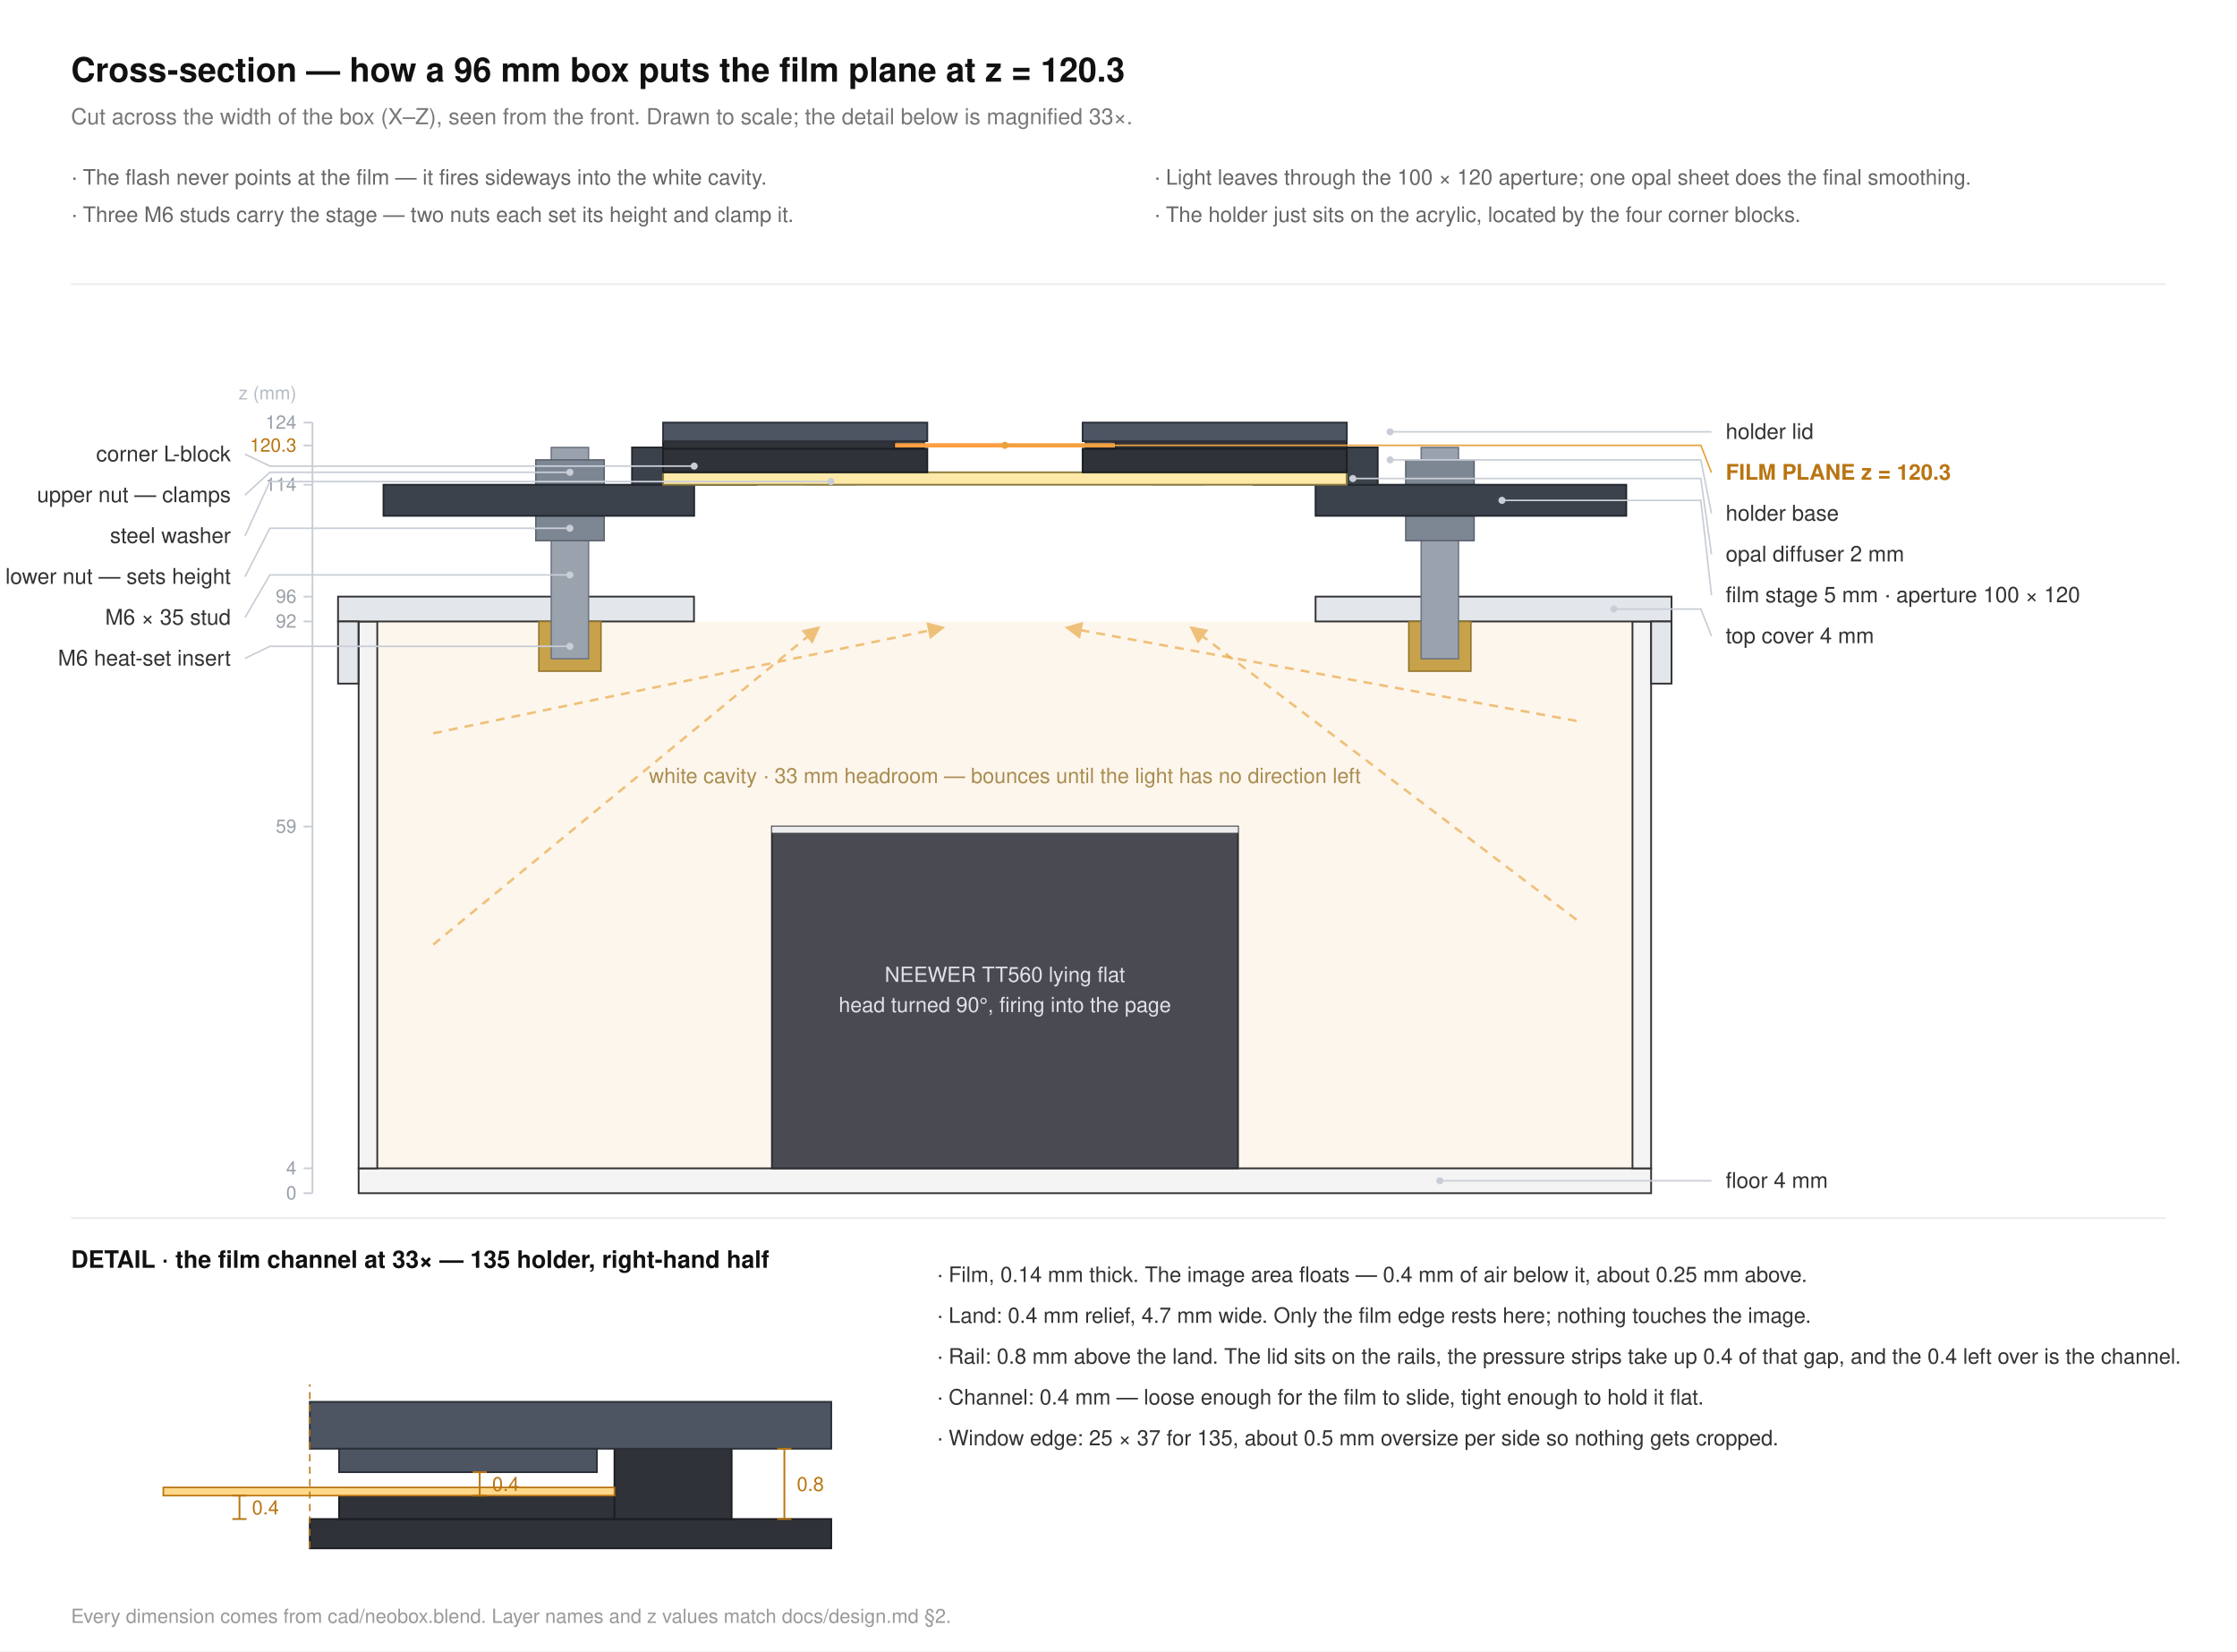
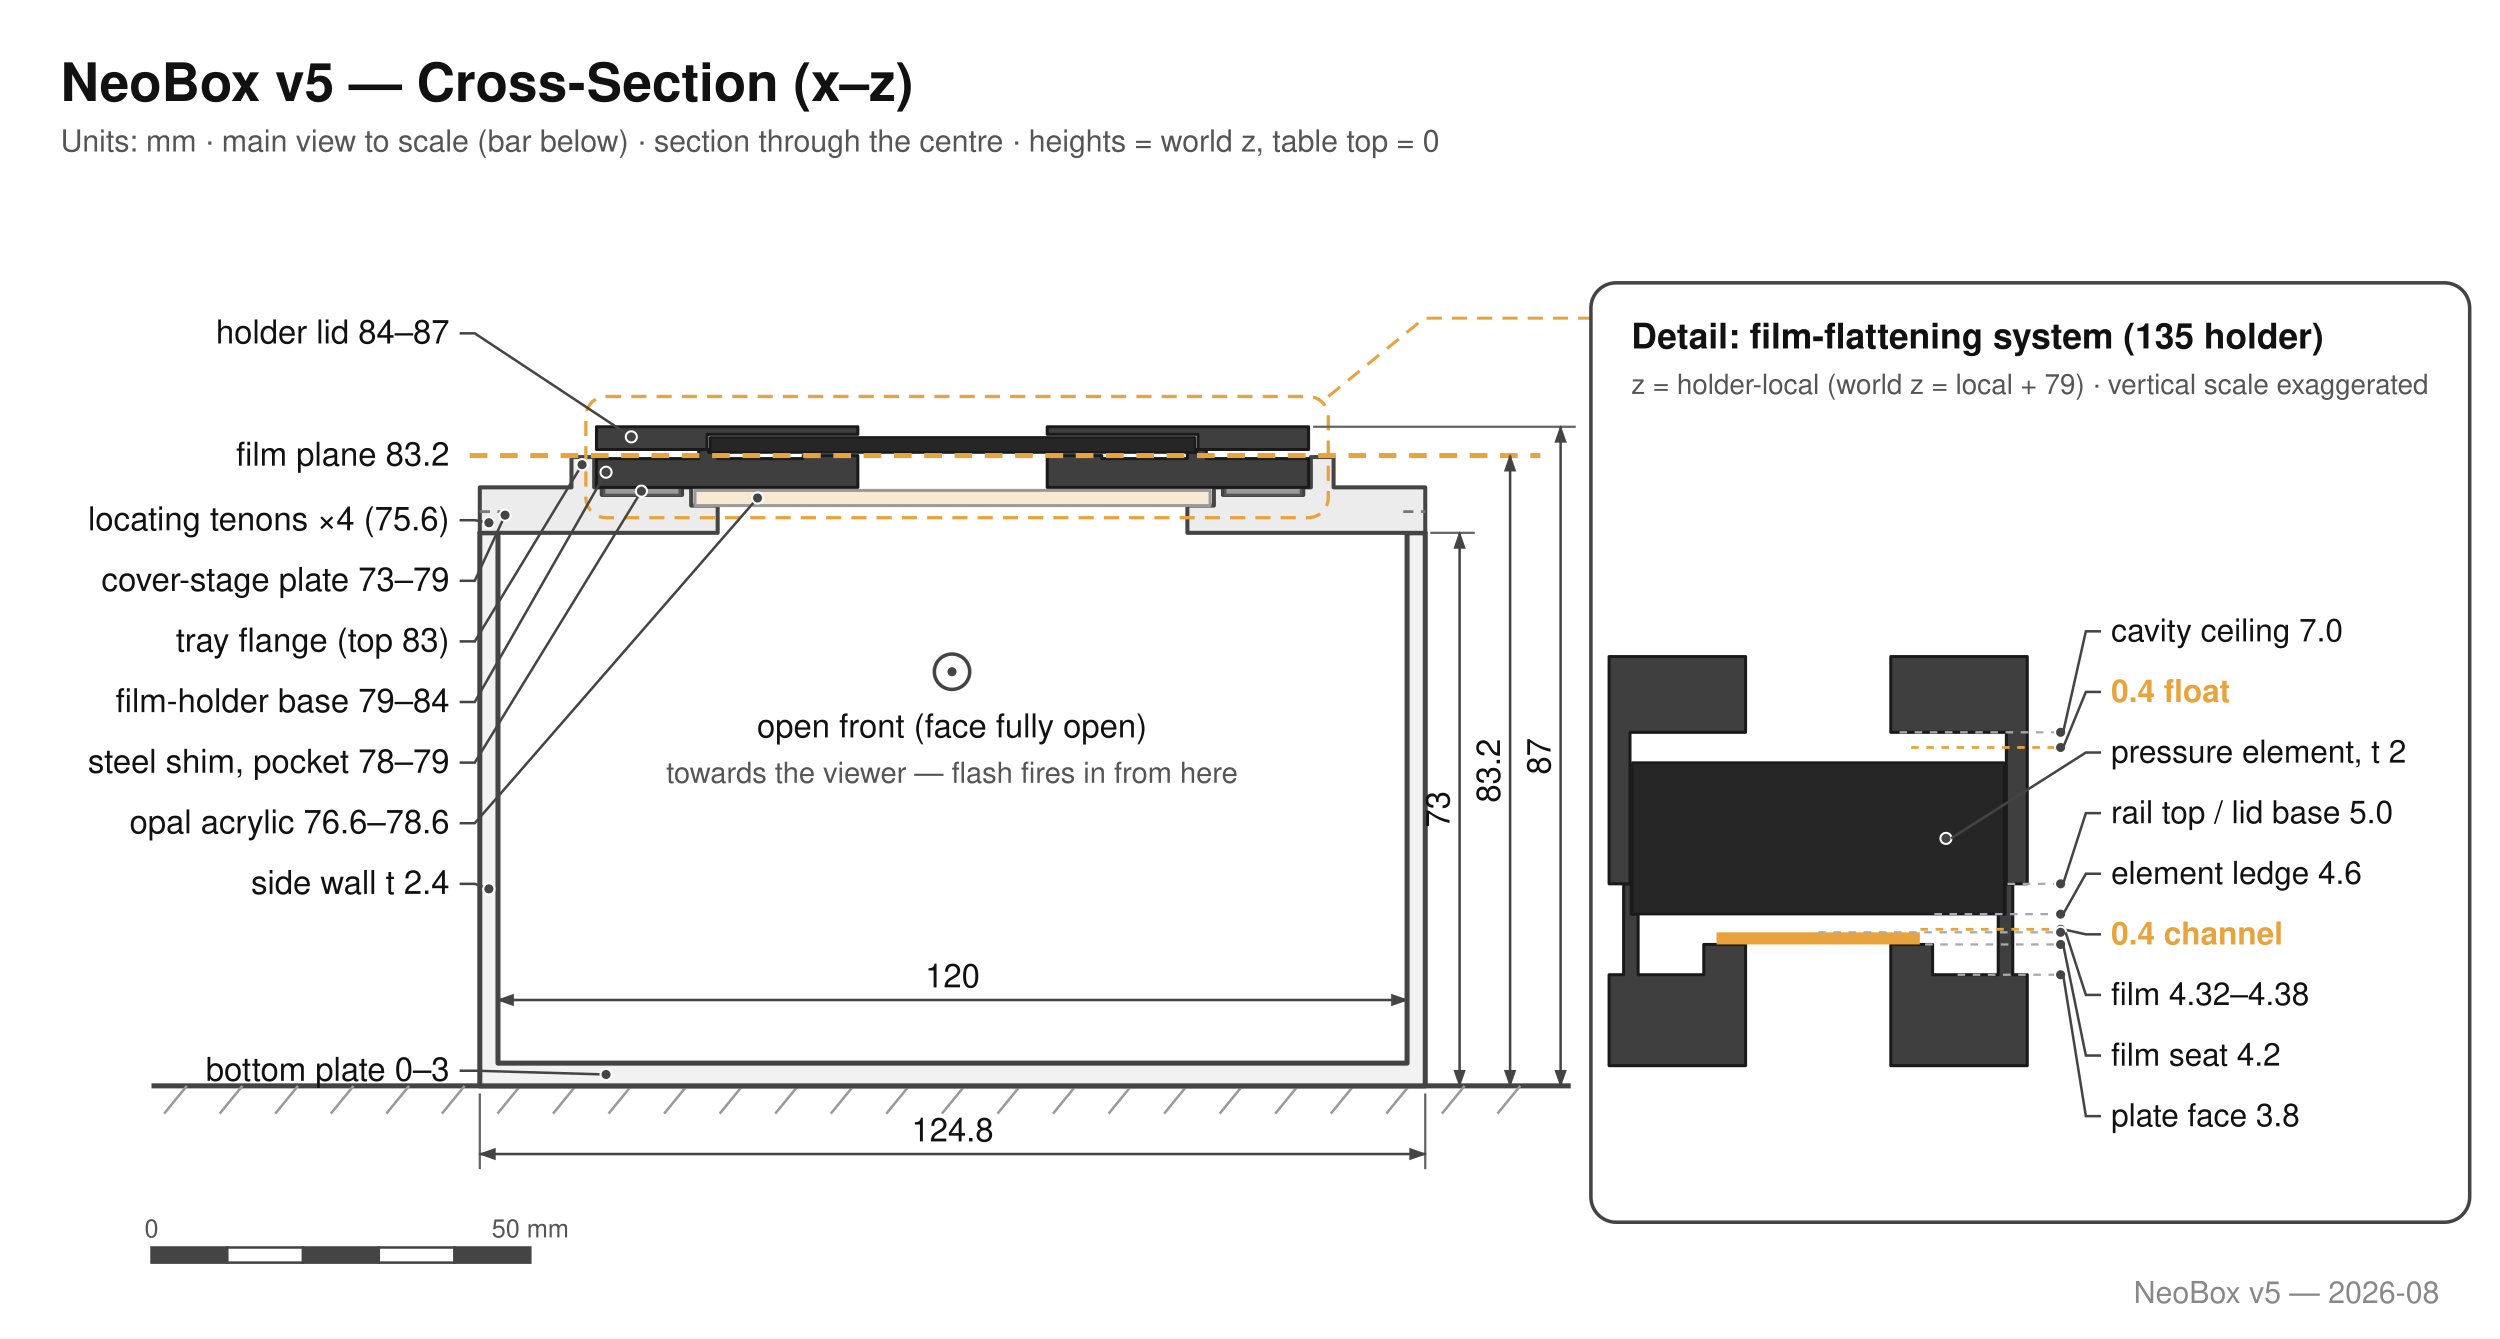
- <svg xmlns="http://www.w3.org/2000/svg" width="1260" height="930" viewBox="0 0 1260 930" font-family="Helvetica, Arial, sans-serif">
-   <rect width="1260" height="930" fill="#ffffff" />
-   <text x="40" y="46" font-size="19" font-weight="bold" fill="#111">Cross-section — how a 96 mm box puts the film plane at z = 120.3</text>
-   <text x="40" y="70" font-size="12.5" fill="#777">Cut across the width of the box (X–Z), seen from the front. Drawn to scale; the detail below is magnified 33×.</text>
-   <text x="40" y="104" font-size="12" fill="#666">·  The flash never points at the film — it fires sideways into the white cavity.</text>
-   <text x="650" y="104" font-size="12" fill="#666">·  Light leaves through the 100 × 120 aperture; one opal sheet does the final smoothing.</text>
-   <text x="40" y="125" font-size="12" fill="#666">·  Three M6 studs carry the stage — two nuts each set its height and clamp it.</text>
-   <text x="650" y="125" font-size="12" fill="#666">·  The holder just sits on the acrylic, located by the four corner blocks.</text>
-   <line x1="40" y1="160" x2="1220" y2="160" stroke="#ececec" />
-   <rect x="212.5" y="350.0" width="707.0" height="308.0" fill="#e8a33d" opacity="0.10" />
-   <rect x="202.0" y="658.0" width="728.0" height="14.0" fill="#f4f4f4" stroke="#333" stroke-width="1.0" />
-   <rect x="202.0" y="350.0" width="10.5" height="308.0" fill="#f4f4f4" stroke="#333" stroke-width="1.0" />
-   <rect x="919.5" y="350.0" width="10.5" height="308.0" fill="#f4f4f4" stroke="#333" stroke-width="1.0" />
+ <svg xmlns="http://www.w3.org/2000/svg" width="990" height="530" viewBox="0 0 990 530" font-family="Helvetica, Arial, sans-serif">
+   <rect width="990" height="530" fill="#ffffff" />
  <defs>
-     <marker id="bz" markerWidth="7" markerHeight="7" refX="6" refY="3.5" orient="auto">
-       <path d="M0,0 L7,3.5 L0,7 z" fill="#e8a33d" />
+     <marker id="de" viewBox="0 0 10 10" refX="9" refY="5" markerWidth="7" markerHeight="7" orient="auto">
+       <path d="M0,1.5 L10,5 L0,8.5 z" fill="#444" />
+     </marker>
+     <marker id="ds" viewBox="0 0 10 10" refX="1" refY="5" markerWidth="7" markerHeight="7" orient="auto">
+       <path d="M10,1.5 L0,5 L10,8.5 z" fill="#444" />
    </marker>
  </defs>
-   <line x1="244.0" y1="532.0" x2="461.0" y2="353.5" stroke="#e8a33d" stroke-width="1.4" opacity="0.65" stroke-dasharray="5 4" marker-end="url(#bz)" />
-   <line x1="244.0" y1="413.0" x2="531.0" y2="353.5" stroke="#e8a33d" stroke-width="1.4" opacity="0.65" stroke-dasharray="5 4" marker-end="url(#bz)" />
-   <line x1="888.0" y1="518.0" x2="671.0" y2="353.5" stroke="#e8a33d" stroke-width="1.4" opacity="0.65" stroke-dasharray="5 4" marker-end="url(#bz)" />
-   <line x1="888.0" y1="406.0" x2="601.0" y2="353.5" stroke="#e8a33d" stroke-width="1.4" opacity="0.65" stroke-dasharray="5 4" marker-end="url(#bz)" />
-   <rect x="434.8" y="465.5" width="262.5" height="192.5" fill="#4a4a52" stroke="#2c2c33" stroke-width="1.0" />
-   <rect x="434.8" y="465.5" width="262.5" height="3.5" fill="#fff" opacity="0.9" />
-   <text x="566.0" y="553.0" font-size="11.8" fill="#dfe3e8" text-anchor="middle">NEEWER TT560 lying flat</text>
-   <text x="566.0" y="570.0" font-size="11.8" fill="#dfe3e8" text-anchor="middle">head turned 90°, firing into the page</text>
-   <text x="566.0" y="441.0" font-size="11.8" fill="#a98c52" text-anchor="middle">white cavity · 33 mm headroom — bounces until the light has no direction left</text>
-   <rect x="190.4" y="336.0" width="200.5" height="14.0" fill="#e3e6ea" stroke="#333" stroke-width="1.0" />
-   <rect x="741.0" y="336.0" width="200.5" height="14.0" fill="#e3e6ea" stroke="#333" stroke-width="1.0" />
-   <rect x="190.4" y="350.0" width="11.5" height="35.0" fill="#e3e6ea" stroke="#333" stroke-width="1.0" />
-   <rect x="930.0" y="350.0" width="11.5" height="35.0" fill="#e3e6ea" stroke="#333" stroke-width="1.0" />
-   <rect x="303.5" y="350.0" width="35.0" height="28.0" fill="#c8a24a" stroke="#8f7228" stroke-width="0.8" />
-   <rect x="310.5" y="252.0" width="21.0" height="119.0" fill="#9aa2ad" stroke="#6c7480" stroke-width="0.8" />
-   <rect x="301.8" y="290.5" width="38.5" height="14.0" fill="#7d8794" stroke="#5a626d" stroke-width="0.8" />
-   <rect x="301.8" y="259.0" width="38.5" height="14.0" fill="#7d8794" stroke="#5a626d" stroke-width="0.8" />
-   <rect x="793.5" y="350.0" width="35.0" height="28.0" fill="#c8a24a" stroke="#8f7228" stroke-width="0.8" />
-   <rect x="800.5" y="252.0" width="21.0" height="119.0" fill="#9aa2ad" stroke="#6c7480" stroke-width="0.8" />
-   <rect x="791.8" y="290.5" width="38.5" height="14.0" fill="#7d8794" stroke="#5a626d" stroke-width="0.8" />
-   <rect x="791.8" y="259.0" width="38.5" height="14.0" fill="#7d8794" stroke="#5a626d" stroke-width="0.8" />
-   <rect x="216.0" y="273.0" width="175.0" height="17.5" fill="#3c424c" stroke="#23272e" stroke-width="1.0" />
-   <rect x="741.0" y="273.0" width="175.0" height="17.5" fill="#3c424c" stroke="#23272e" stroke-width="1.0" />
-   <rect x="356.0" y="252.0" width="70.0" height="21.0" fill="#3c424c" stroke="#23272e" stroke-width="1.0" />
-   <rect x="706.0" y="252.0" width="70.0" height="21.0" fill="#3c424c" stroke="#23272e" stroke-width="1.0" />
-   <rect x="454.0" y="269.8" width="28.0" height="3.2" fill="#b9bec6" stroke="#8d939c" stroke-width="0.7" />
-   <rect x="650.0" y="269.8" width="28.0" height="3.2" fill="#b9bec6" stroke="#8d939c" stroke-width="0.7" />
-   <rect x="373.5" y="266.0" width="385.0" height="7.0" fill="#ffe9a8" stroke="#8a7a3f" stroke-width="1.0" />
-   <rect x="373.5" y="252.7" width="148.8" height="13.3" fill="#2f3238" stroke="#1b1e22" stroke-width="1.0" />
-   <rect x="609.8" y="252.7" width="148.8" height="13.3" fill="#2f3238" stroke="#1b1e22" stroke-width="1.0" />
-   <rect x="373.5" y="248.5" width="130.5" height="4.2" fill="#2f3238" stroke="#1b1e22" stroke-width="1.0" />
-   <rect x="628.0" y="248.5" width="130.5" height="4.2" fill="#2f3238" stroke="#1b1e22" stroke-width="1.0" />
-   <rect x="504.1" y="251.3" width="16.4" height="1.4" fill="#2f3238" stroke="#1b1e22" stroke-width="1.0" />
-   <rect x="611.5" y="251.3" width="16.4" height="1.4" fill="#2f3238" stroke="#1b1e22" stroke-width="1.0" />
-   <rect x="373.5" y="238.0" width="148.8" height="10.5" fill="#4d5563" stroke="#2b3038" stroke-width="1.0" />
-   <rect x="609.8" y="238.0" width="148.8" height="10.5" fill="#4d5563" stroke="#2b3038" stroke-width="1.0" />
-   <rect x="505.1" y="248.5" width="15.4" height="1.4" fill="#4d5563" stroke="#2b3038" stroke-width="1.0" />
-   <rect x="611.5" y="248.5" width="15.4" height="1.4" fill="#4d5563" stroke="#2b3038" stroke-width="1.0" />
-   <line x1="504.1" y1="250.8" x2="628.0" y2="250.8" stroke="#ff9f43" stroke-width="2.4" />
-   <line x1="176.0" y1="672.0" x2="176.0" y2="238.0" stroke="#c9ced6" />
-   <line x1="171.0" y1="672.0" x2="176.0" y2="672.0" stroke="#c9ced6" />
-   <text x="167.0" y="675.5" font-size="10.5" text-anchor="end" fill="#9aa0a8">0</text>
-   <line x1="171.0" y1="658.0" x2="176.0" y2="658.0" stroke="#c9ced6" />
-   <text x="167.0" y="661.5" font-size="10.5" text-anchor="end" fill="#9aa0a8">4</text>
-   <line x1="171.0" y1="465.5" x2="176.0" y2="465.5" stroke="#c9ced6" />
-   <text x="167.0" y="469.0" font-size="10.5" text-anchor="end" fill="#9aa0a8">59</text>
-   <line x1="171.0" y1="350.0" x2="176.0" y2="350.0" stroke="#c9ced6" />
-   <text x="167.0" y="353.5" font-size="10.5" text-anchor="end" fill="#9aa0a8">92</text>
-   <line x1="171.0" y1="336.0" x2="176.0" y2="336.0" stroke="#c9ced6" />
-   <text x="167.0" y="339.5" font-size="10.5" text-anchor="end" fill="#9aa0a8">96</text>
-   <line x1="171.0" y1="273.0" x2="176.0" y2="273.0" stroke="#c9ced6" />
-   <text x="167.0" y="276.5" font-size="10.5" text-anchor="end" fill="#9aa0a8">114</text>
-   <line x1="171.0" y1="250.9" x2="176.0" y2="250.9" stroke="#c9ced6" />
-   <text x="167.0" y="254.4" font-size="10.5" text-anchor="end" fill="#b97511">120.3</text>
-   <line x1="171.0" y1="238.0" x2="176.0" y2="238.0" stroke="#c9ced6" />
-   <text x="167.0" y="241.5" font-size="10.5" text-anchor="end" fill="#9aa0a8">124</text>
-   <text x="167.0" y="225.0" font-size="10.5" text-anchor="end" fill="#b6bcc4">z (mm)</text>
-   <polyline points="783.0,243.2 958.0,243.2 964.0,243.2" fill="none" stroke="#c9ced6" stroke-width="0.9" />
-   <circle cx="783.0" cy="243.2" r="2" fill="#c9ced6" />
-   <text x="972.0" y="247.2" font-size="12.2" fill="#333" text-anchor="start">holder lid</text>
-   <polyline points="566.0,250.8 958.0,250.8 964.0,266.2" fill="none" stroke="#e8a33d" stroke-width="0.9" />
-   <circle cx="566.0" cy="250.8" r="2" fill="#e8a33d" />
-   <text x="972.0" y="270.2" font-size="12.2" fill="#b97511" text-anchor="start" font-weight="bold">FILM PLANE  z = 120.3</text>
-   <polyline points="783.0,259.0 958.0,259.0 964.0,289.2" fill="none" stroke="#c9ced6" stroke-width="0.9" />
-   <circle cx="783.0" cy="259.0" r="2" fill="#c9ced6" />
-   <text x="972.0" y="293.2" font-size="12.2" fill="#333" text-anchor="start">holder base</text>
-   <polyline points="762.0,269.5 958.0,269.5 964.0,312.2" fill="none" stroke="#c9ced6" stroke-width="0.9" />
-   <circle cx="762.0" cy="269.5" r="2" fill="#c9ced6" />
-   <text x="972.0" y="316.2" font-size="12.2" fill="#333" text-anchor="start">opal diffuser 2 mm</text>
-   <polyline points="846.0,281.8 958.0,281.8 964.0,335.2" fill="none" stroke="#c9ced6" stroke-width="0.9" />
-   <circle cx="846.0" cy="281.8" r="2" fill="#c9ced6" />
-   <text x="972.0" y="339.2" font-size="12.2" fill="#333" text-anchor="start">film stage 5 mm · aperture 100 × 120</text>
-   <polyline points="909.0,343.0 958.0,343.0 964.0,358.2" fill="none" stroke="#c9ced6" stroke-width="0.9" />
-   <circle cx="909.0" cy="343.0" r="2" fill="#c9ced6" />
-   <text x="972.0" y="362.2" font-size="12.2" fill="#333" text-anchor="start">top cover 4 mm</text>
-   <polyline points="811.0,665.0 958.0,665.0 964.0,665.0" fill="none" stroke="#c9ced6" stroke-width="0.9" />
-   <circle cx="811.0" cy="665.0" r="2" fill="#c9ced6" />
-   <text x="972.0" y="669.0" font-size="12.2" fill="#333" text-anchor="start">floor 4 mm</text>
-   <polyline points="391.0,262.5 152.0,262.5 138.0,255.8" fill="none" stroke="#c9ced6" stroke-width="0.9" />
-   <circle cx="391.0" cy="262.5" r="2" fill="#c9ced6" />
-   <text x="130.0" y="259.8" font-size="12.2" fill="#333" text-anchor="end">corner L-block</text>
-   <polyline points="321.0,266.0 152.0,266.0 138.0,278.8" fill="none" stroke="#c9ced6" stroke-width="0.9" />
-   <circle cx="321.0" cy="266.0" r="2" fill="#c9ced6" />
-   <text x="130.0" y="282.8" font-size="12.2" fill="#333" text-anchor="end">upper nut — clamps</text>
-   <polyline points="468.0,271.2 152.0,271.2 138.0,301.8" fill="none" stroke="#c9ced6" stroke-width="0.9" />
-   <circle cx="468.0" cy="271.2" r="2" fill="#c9ced6" />
-   <text x="130.0" y="305.8" font-size="12.2" fill="#333" text-anchor="end">steel washer</text>
-   <polyline points="321.0,297.5 152.0,297.5 138.0,324.8" fill="none" stroke="#c9ced6" stroke-width="0.9" />
-   <circle cx="321.0" cy="297.5" r="2" fill="#c9ced6" />
-   <text x="130.0" y="328.8" font-size="12.2" fill="#333" text-anchor="end">lower nut — sets height</text>
-   <polyline points="321.0,323.8 152.0,323.8 138.0,347.8" fill="none" stroke="#c9ced6" stroke-width="0.9" />
-   <circle cx="321.0" cy="323.8" r="2" fill="#c9ced6" />
-   <text x="130.0" y="351.8" font-size="12.2" fill="#333" text-anchor="end">M6 × 35 stud</text>
-   <polyline points="321.0,364.0 152.0,364.0 138.0,370.8" fill="none" stroke="#c9ced6" stroke-width="0.9" />
-   <circle cx="321.0" cy="364.0" r="2" fill="#c9ced6" />
-   <text x="130.0" y="374.8" font-size="12.2" fill="#333" text-anchor="end">M6 heat-set insert</text>
-   <line x1="40" y1="686" x2="1220" y2="686" stroke="#ececec" />
-   <text x="40" y="714" font-size="13.5" font-weight="bold" fill="#111">DETAIL · the film channel at 33× — 135 holder, right-hand half</text>
-   <rect x="174.5" y="855.5" width="293.7" height="16.5" fill="#2f3238" stroke="#1b1e22" stroke-width="1" />
-   <rect x="191.0" y="842.3" width="155.1" height="13.2" fill="#2f3238" stroke="#1b1e22" stroke-width="1" />
-   <rect x="346.1" y="815.9" width="66.0" height="39.6" fill="#2f3238" stroke="#1b1e22" stroke-width="1" />
-   <rect x="174.5" y="789.5" width="293.7" height="26.4" fill="#4d5563" stroke="#2b3038" stroke-width="1" />
-   <rect x="191.0" y="815.9" width="145.2" height="13.2" fill="#4d5563" stroke="#2b3038" stroke-width="1" />
-   <rect x="92.0" y="837.7" width="254.1" height="4.6" fill="#ffd88a" stroke="#b97511" stroke-width="0.9" />
-   <line x1="174.5" y1="872.0" x2="174.5" y2="779.6" stroke="#b97511" stroke-width="0.8" stroke-dasharray="4 3" />
-   <line x1="134.9" y1="855.5" x2="134.9" y2="842.3" stroke="#b97511" />
-   <line x1="130.9" y1="855.5" x2="138.9" y2="855.5" stroke="#b97511" />
-   <line x1="130.9" y1="842.3" x2="138.9" y2="842.3" stroke="#b97511" />
-   <text x="141.9" y="852.9" font-size="11" fill="#b97511">0.4</text>
-   <line x1="441.8" y1="855.5" x2="441.8" y2="815.9" stroke="#b97511" />
-   <line x1="437.8" y1="855.5" x2="445.8" y2="855.5" stroke="#b97511" />
-   <line x1="437.8" y1="815.9" x2="445.8" y2="815.9" stroke="#b97511" />
-   <text x="448.8" y="839.7" font-size="11" fill="#b97511">0.8</text>
-   <line x1="270.2" y1="842.3" x2="270.2" y2="829.1" stroke="#b97511" />
-   <line x1="266.2" y1="842.3" x2="274.2" y2="842.3" stroke="#b97511" />
-   <line x1="266.2" y1="829.1" x2="274.2" y2="829.1" stroke="#b97511" />
-   <text x="277.2" y="839.7" font-size="11" fill="#b97511">0.4</text>
-   <text x="527.6" y="722.0" font-size="12" fill="#333">·  Film, 0.14 mm thick. The image area floats — 0.4 mm of air below it, about 0.25 mm above.</text>
-   <text x="527.6" y="745.0" font-size="12" fill="#333">·  Land: 0.4 mm relief, 4.7 mm wide. Only the film edge rests here; nothing touches the image.</text>
-   <text x="527.6" y="768.0" font-size="12" fill="#333">·  Rail: 0.8 mm above the land. The lid sits on the rails, the pressure strips take up 0.4 of that gap, and the 0.4 left over is the channel.</text>
-   <text x="527.6" y="791.0" font-size="12" fill="#333">·  Channel: 0.4 mm — loose enough for the film to slide, tight enough to hold it flat.</text>
-   <text x="527.6" y="814.0" font-size="12" fill="#333">·  Window edge: 25 × 37 for 135, about 0.5 mm oversize per side so nothing gets cropped.</text>
-   <text x="40" y="914" font-size="11" fill="#999">Every dimension comes from cad/neobox.blend. Layer names and z values match docs/design.md §2.</text>
+   <line x1="60" y1="430.0" x2="622" y2="430.0" stroke="#444" stroke-width="2" />
+   <line x1="74" y1="430.0" x2="65" y2="441.0" stroke="#999" stroke-width="1" />
+   <line x1="96" y1="430.0" x2="87" y2="441.0" stroke="#999" stroke-width="1" />
+   <line x1="118" y1="430.0" x2="109" y2="441.0" stroke="#999" stroke-width="1" />
+   <line x1="140" y1="430.0" x2="131" y2="441.0" stroke="#999" stroke-width="1" />
+   <line x1="162" y1="430.0" x2="153" y2="441.0" stroke="#999" stroke-width="1" />
+   <line x1="184" y1="430.0" x2="175" y2="441.0" stroke="#999" stroke-width="1" />
+   <line x1="206" y1="430.0" x2="197" y2="441.0" stroke="#999" stroke-width="1" />
+   <line x1="228" y1="430.0" x2="219" y2="441.0" stroke="#999" stroke-width="1" />
+   <line x1="250" y1="430.0" x2="241" y2="441.0" stroke="#999" stroke-width="1" />
+   <line x1="272" y1="430.0" x2="263" y2="441.0" stroke="#999" stroke-width="1" />
+   <line x1="294" y1="430.0" x2="285" y2="441.0" stroke="#999" stroke-width="1" />
+   <line x1="316" y1="430.0" x2="307" y2="441.0" stroke="#999" stroke-width="1" />
+   <line x1="338" y1="430.0" x2="329" y2="441.0" stroke="#999" stroke-width="1" />
+   <line x1="360" y1="430.0" x2="351" y2="441.0" stroke="#999" stroke-width="1" />
+   <line x1="382" y1="430.0" x2="373" y2="441.0" stroke="#999" stroke-width="1" />
+   <line x1="404" y1="430.0" x2="395" y2="441.0" stroke="#999" stroke-width="1" />
+   <line x1="426" y1="430.0" x2="417" y2="441.0" stroke="#999" stroke-width="1" />
+   <line x1="448" y1="430.0" x2="439" y2="441.0" stroke="#999" stroke-width="1" />
+   <line x1="470" y1="430.0" x2="461" y2="441.0" stroke="#999" stroke-width="1" />
+   <line x1="492" y1="430.0" x2="483" y2="441.0" stroke="#999" stroke-width="1" />
+   <line x1="514" y1="430.0" x2="505" y2="441.0" stroke="#999" stroke-width="1" />
+   <line x1="536" y1="430.0" x2="527" y2="441.0" stroke="#999" stroke-width="1" />
+   <line x1="558" y1="430.0" x2="549" y2="441.0" stroke="#999" stroke-width="1" />
+   <line x1="580" y1="430.0" x2="571" y2="441.0" stroke="#999" stroke-width="1" />
+   <line x1="602" y1="430.0" x2="593" y2="441.0" stroke="#999" stroke-width="1" />
+   <polygon points="190.0,430.0 564.4,430.0 564.4,211.0 557.2,211.0 557.2,421.0 197.2,421.0 197.2,211.0 190.0,211.0" fill="#f2f2f2" stroke="#444" stroke-width="2" stroke-linejoin="round" />
+   <polygon points="190.0,211.0 197.2,211.0 197.2,203.2 190.0,203.2" fill="none" stroke="#777" stroke-width="1.1" stroke-dasharray="4,3" stroke-linejoin="round" />
+   <polygon points="557.2,211.0 564.4,211.0 564.4,203.2 557.2,203.2" fill="none" stroke="#777" stroke-width="1.1" stroke-dasharray="4,3" stroke-linejoin="round" />
+   <polygon points="190.0,211.0 284.2,211.0 284.2,200.2 273.7,200.2 273.7,193.0 270.1,193.0 270.1,196.0 238.3,196.0 238.3,193.0 235.3,193.0 235.3,181.0 226.3,181.0 226.3,193.0 190.0,193.0" fill="#ececec" stroke="#444" stroke-width="1.6" stroke-linejoin="round" />
+   <polygon points="564.4,211.0 470.2,211.0 470.2,200.2 480.7,200.2 480.7,193.0 484.3,193.0 484.3,196.0 516.1,196.0 516.1,193.0 519.1,193.0 519.1,181.0 528.1,181.0 528.1,193.0 564.4,193.0" fill="#ececec" stroke="#444" stroke-width="1.6" stroke-linejoin="round" />
+   <line x1="190.0" y1="202.6" x2="198.7" y2="202.6" stroke="#777" stroke-width="1.1" stroke-dasharray="4,3" />
+   <line x1="555.7" y1="202.6" x2="564.4" y2="202.6" stroke="#777" stroke-width="1.1" stroke-dasharray="4,3" />
+   <polygon points="275.2,200.2 479.2,200.2 479.2,194.2 275.2,194.2" fill="#f8ead2" stroke="#999" stroke-width="1.2" stroke-linejoin="round" />
+   <polygon points="239.2,196.0 269.2,196.0 269.2,193.0 239.2,193.0" fill="#9a9a9a" stroke="#555" stroke-width="1" stroke-linejoin="round" />
+   <polygon points="485.2,196.0 515.2,196.0 515.2,193.0 485.2,193.0" fill="#9a9a9a" stroke="#555" stroke-width="1" stroke-linejoin="round" />
+   <polygon points="414.7,193.0 518.2,193.0 518.2,181.6 477.7,181.6 477.7,178.0 473.8,178.0 473.8,179.2 470.2,179.2 470.2,181.6 436.3,181.6 436.3,180.4 414.7,180.4" fill="#3f3f3f" stroke="#1a1a1a" stroke-width="1.2" stroke-linejoin="round" />
+   <polygon points="339.7,193.0 236.2,193.0 236.2,181.6 276.7,181.6 276.7,178.0 280.6,178.0 280.6,179.2 284.2,179.2 284.2,181.6 318.1,181.6 318.1,180.4 339.7,180.4" fill="#3f3f3f" stroke="#1a1a1a" stroke-width="1.2" stroke-linejoin="round" />
+   <polygon points="281.2,179.2 473.2,179.2 473.2,173.2 281.2,173.2" fill="#262626" stroke="#1a1a1a" stroke-width="1" stroke-linejoin="round" />
+   <polygon points="414.7,169.0 518.2,169.0 518.2,178.0 474.4,178.0 474.4,172.0 414.7,172.0" fill="#3f3f3f" stroke="#1a1a1a" stroke-width="1.2" stroke-linejoin="round" />
+   <polygon points="339.7,169.0 236.2,169.0 236.2,178.0 280.0,178.0 280.0,172.0 339.7,172.0" fill="#3f3f3f" stroke="#1a1a1a" stroke-width="1.2" stroke-linejoin="round" />
+   <line x1="186" y1="180.4" x2="610" y2="180.4" stroke="#e8a33d" stroke-width="2" stroke-dasharray="7,5" />
+   <rect x="232" y="157" width="294" height="48" rx="8" fill="none" stroke="#e8a33d" stroke-width="1.3" stroke-dasharray="6,4" />
+   <polyline points="526,157 564,126 630.0,126" fill="none" stroke="#e8a33d" stroke-width="1.2" stroke-dasharray="6,4" />
+   <line x1="566.4" y1="211.0" x2="584" y2="211.0" stroke="#666" stroke-width="0.9" />
+   <line x1="520" y1="169.0" x2="624" y2="169.0" stroke="#666" stroke-width="0.9" />
+   <line x1="578" y1="211.0" x2="578" y2="430.0" stroke="#444" stroke-width="1" marker-start="url(#ds)" marker-end="url(#de)" />
+   <text x="574" y="320.5" font-size="13" fill="#111" text-anchor="middle" transform="rotate(-90 574 320.5)">73</text>
+   <line x1="598" y1="180.4" x2="598" y2="430.0" stroke="#444" stroke-width="1" marker-start="url(#ds)" marker-end="url(#de)" />
+   <text x="594" y="305.2" font-size="13" fill="#111" text-anchor="middle" transform="rotate(-90 594 305.2)">83.2</text>
+   <line x1="618" y1="169.0" x2="618" y2="430.0" stroke="#444" stroke-width="1" marker-start="url(#ds)" marker-end="url(#de)" />
+   <text x="614" y="299.5" font-size="13" fill="#111" text-anchor="middle" transform="rotate(-90 614 299.5)">87</text>
+   <line x1="190.0" y1="433.0" x2="190.0" y2="463" stroke="#666" stroke-width="0.9" />
+   <line x1="564.4" y1="433.0" x2="564.4" y2="463" stroke="#666" stroke-width="0.9" />
+   <line x1="190.0" y1="457" x2="564.4" y2="457" stroke="#444" stroke-width="1" marker-start="url(#ds)" marker-end="url(#de)" />
+   <text x="377.2" y="452" font-size="13" fill="#111" text-anchor="middle">124.8</text>
+   <line x1="197.2" y1="396" x2="557.2" y2="396" stroke="#444" stroke-width="1" marker-start="url(#ds)" marker-end="url(#de)" />
+   <text x="377.2" y="391" font-size="13" fill="#111" text-anchor="middle">120</text>
+   <rect x="60" y="494" width="30" height="6" fill="#444" stroke="#444" stroke-width="1" />
+   <rect x="90" y="494" width="30" height="6" fill="#ffffff" stroke="#444" stroke-width="1" />
+   <rect x="120" y="494" width="30" height="6" fill="#444" stroke="#444" stroke-width="1" />
+   <rect x="150" y="494" width="30" height="6" fill="#ffffff" stroke="#444" stroke-width="1" />
+   <rect x="180" y="494" width="30" height="6" fill="#444" stroke="#444" stroke-width="1" />
+   <text x="60" y="490" font-size="10" fill="#555" text-anchor="middle">0</text>
+   <text x="210" y="490" font-size="10" fill="#555" text-anchor="middle">50 mm</text>
+   <text x="178" y="136" font-size="13" fill="#111" text-anchor="end">holder lid 84–87</text>
+   <polyline points="182,132 188,132 250,173" fill="none" stroke="#444" stroke-width="1" />
+   <circle cx="250" cy="173" r="2.2" fill="#444" stroke="#ffffff" stroke-width="0.8" />
+   <text x="178" y="210" font-size="13" fill="#111" text-anchor="end">locating tenons ×4 (75.6)</text>
+   <polyline points="182,206 188,206 193.6,207" fill="none" stroke="#444" stroke-width="1" />
+   <circle cx="193.6" cy="207" r="2.2" fill="#444" stroke="#ffffff" stroke-width="0.8" />
+   <text x="178" y="234" font-size="13" fill="#111" text-anchor="end">cover-stage plate 73–79</text>
+   <polyline points="182,230 188,230 200,204" fill="none" stroke="#444" stroke-width="1" />
+   <circle cx="200" cy="204" r="2.2" fill="#444" stroke="#ffffff" stroke-width="0.8" />
+   <text x="178" y="258" font-size="13" fill="#111" text-anchor="end">tray flange (top 83)</text>
+   <polyline points="182,254 188,254 230.5,184" fill="none" stroke="#444" stroke-width="1" />
+   <circle cx="230.5" cy="184" r="2.2" fill="#444" stroke="#ffffff" stroke-width="0.8" />
+   <text x="178" y="282" font-size="13" fill="#111" text-anchor="end">film-holder base 79–84</text>
+   <polyline points="182,278 188,278 240,187" fill="none" stroke="#444" stroke-width="1" />
+   <circle cx="240" cy="187" r="2.2" fill="#444" stroke="#ffffff" stroke-width="0.8" />
+   <text x="178" y="306" font-size="13" fill="#111" text-anchor="end">steel shim, pocket 78–79</text>
+   <polyline points="182,302 188,302 254,194.5" fill="none" stroke="#444" stroke-width="1" />
+   <circle cx="254" cy="194.5" r="2.2" fill="#444" stroke="#ffffff" stroke-width="0.8" />
+   <text x="178" y="330" font-size="13" fill="#111" text-anchor="end">opal acrylic 76.6–78.6</text>
+   <polyline points="182,326 188,326 300,197.2" fill="none" stroke="#444" stroke-width="1" />
+   <circle cx="300" cy="197.2" r="2.2" fill="#444" stroke="#ffffff" stroke-width="0.8" />
+   <text x="178" y="354" font-size="13" fill="#111" text-anchor="end">side wall t 2.4</text>
+   <polyline points="182,350 188,350 193.6,352" fill="none" stroke="#444" stroke-width="1" />
+   <circle cx="193.6" cy="352" r="2.2" fill="#444" stroke="#ffffff" stroke-width="0.8" />
+   <text x="178" y="428" font-size="13" fill="#111" text-anchor="end">bottom plate 0–3</text>
+   <polyline points="182,424 188,424 240,425.5" fill="none" stroke="#444" stroke-width="1" />
+   <circle cx="240" cy="425.5" r="2.2" fill="#444" stroke="#ffffff" stroke-width="0.8" />
+   <text x="178" y="184.4" font-size="13" fill="#111" text-anchor="end">film plane 83.2</text>
+   <circle cx="377" cy="266" r="7" fill="none" stroke="#444" stroke-width="1.4" />
+   <circle cx="377" cy="266" r="1.8" fill="#444" />
+   <text x="377" y="292" font-size="13" fill="#111" text-anchor="middle">open front (face fully open)</text>
+   <text x="377" y="310" font-size="11.5" fill="#555" text-anchor="middle">towards the viewer — flash fires in from here</text>
+   <rect x="630.0" y="112.0" width="348.0" height="372.0" rx="10" fill="#ffffff" stroke="#444" stroke-width="1.4" />
+   <text x="646.0" y="138.0" font-size="14" fill="#111" font-weight="bold">Detail: film-flattening system (135 holder)</text>
+   <text x="646.0" y="156.0" font-size="11" fill="#555">z = holder-local (world z = local + 79) · vertical scale exaggerated</text>
+   <polygon points="748.75,422.0 802.8,422.0 802.8,386.0 797.05,386.0 797.05,350.0 794.06,350.0 794.06,362.0 791.3,362.0 791.3,386.0 765.31,386.0 765.31,374.0 748.75,374.0" fill="#3f3f3f" stroke="#1a1a1a" stroke-width="1.2" stroke-linejoin="round" />
+   <polygon points="691.25,422.0 637.2,422.0 637.2,386.0 642.95,386.0 642.95,350.0 645.94,350.0 645.94,362.0 648.7,362.0 648.7,386.0 674.69,386.0 674.69,374.0 691.25,374.0" fill="#3f3f3f" stroke="#1a1a1a" stroke-width="1.2" stroke-linejoin="round" />
+   <polygon points="679.75,374.0 760.25,374.0 760.25,369.2 679.75,369.2" fill="#e8a33d" stroke="none" stroke-width="0" stroke-linejoin="round" />
+   <polygon points="646.4,362.0 793.6,362.0 793.6,302.0 646.4,302.0" fill="#262626" stroke="#1a1a1a" stroke-width="1" stroke-linejoin="round" />
+   <polygon points="748.75,260.0 802.8,260.0 802.8,350.0 794.52,350.0 794.52,290.0 748.75,290.0" fill="#3f3f3f" stroke="#1a1a1a" stroke-width="1.2" stroke-linejoin="round" />
+   <polygon points="691.25,260.0 637.2,260.0 637.2,350.0 645.48,350.0 645.48,290.0 691.25,290.0" fill="#3f3f3f" stroke="#1a1a1a" stroke-width="1.2" stroke-linejoin="round" />
+   <line x1="752.2" y1="290.0" x2="816.0" y2="290.0" stroke="#aaa" stroke-width="0.9" stroke-dasharray="3,3" />
+   <circle cx="816.0" cy="290.0" r="2.2" fill="#444" stroke="#ffffff" stroke-width="0.8" />
+   <polyline points="832,250 826,250 817.0,290.0" fill="none" stroke="#444" stroke-width="1" />
+   <text x="836" y="254" font-size="12.5" fill="#111">cavity ceiling 7.0</text>
+   <line x1="756.8" y1="296.0" x2="816.0" y2="296.0" stroke="#e8a33d" stroke-width="1.1" stroke-dasharray="3,3" />
+   <circle cx="816.0" cy="296.0" r="2.2" fill="#444" stroke="#ffffff" stroke-width="0.8" />
+   <polyline points="832,274 826,274 817.0,296.0" fill="none" stroke="#444" stroke-width="1" />
+   <text x="836" y="278" font-size="12.5" fill="#e8a33d" font-weight="bold">0.4 float</text>
+   <circle cx="770.6" cy="332.0" r="2.2" fill="#444" stroke="#ffffff" stroke-width="0.8" />
+   <polyline points="832,298 826,298 772.6,332.0" fill="none" stroke="#444" stroke-width="1" />
+   <text x="836" y="302" font-size="12.5" fill="#111">pressure element, t 2</text>
+   <line x1="794.98" y1="350.0" x2="816.0" y2="350.0" stroke="#aaa" stroke-width="0.9" stroke-dasharray="3,3" />
+   <circle cx="816.0" cy="350.0" r="2.2" fill="#444" stroke="#ffffff" stroke-width="0.8" />
+   <polyline points="832,322 826,322 817.0,350.0" fill="none" stroke="#444" stroke-width="1" />
+   <text x="836" y="326" font-size="12.5" fill="#111">rail top / lid base 5.0</text>
+   <line x1="766.0" y1="362.0" x2="816.0" y2="362.0" stroke="#aaa" stroke-width="0.9" stroke-dasharray="3,3" />
+   <circle cx="816.0" cy="362.0" r="2.2" fill="#444" stroke="#ffffff" stroke-width="0.8" />
+   <polyline points="832,346 826,346 817.0,362.0" fill="none" stroke="#444" stroke-width="1" />
+   <text x="836" y="350" font-size="12.5" fill="#111">element ledge 4.6</text>
+   <line x1="760.48" y1="368.0" x2="816.0" y2="368.0" stroke="#e8a33d" stroke-width="1.1" stroke-dasharray="3,3" />
+   <circle cx="816.0" cy="368.0" r="2.2" fill="#444" stroke="#ffffff" stroke-width="0.8" />
+   <polyline points="832,370 826,370 817.0,368.0" fill="none" stroke="#444" stroke-width="1" />
+   <text x="836" y="374" font-size="12.5" fill="#e8a33d" font-weight="bold">0.4 channel</text>
+   <line x1="720.0" y1="369.2" x2="816.0" y2="369.2" stroke="#aaa" stroke-width="0.9" stroke-dasharray="3,3" />
+   <circle cx="816.0" cy="369.2" r="2.2" fill="#444" stroke="#ffffff" stroke-width="0.8" />
+   <polyline points="832,394 826,394 818.0,369.2" fill="none" stroke="#444" stroke-width="1" />
+   <text x="836" y="398" font-size="12.5" fill="#111">film 4.32–4.38</text>
+   <line x1="762.32" y1="374.0" x2="816.0" y2="374.0" stroke="#aaa" stroke-width="0.9" stroke-dasharray="3,3" />
+   <circle cx="816.0" cy="374.0" r="2.2" fill="#444" stroke="#ffffff" stroke-width="0.8" />
+   <polyline points="832,418 826,418 817.0,374.0" fill="none" stroke="#444" stroke-width="1" />
+   <text x="836" y="422" font-size="12.5" fill="#111">film seat 4.2</text>
+   <line x1="775.2" y1="386.0" x2="816.0" y2="386.0" stroke="#aaa" stroke-width="0.9" stroke-dasharray="3,3" />
+   <circle cx="816.0" cy="386.0" r="2.2" fill="#444" stroke="#ffffff" stroke-width="0.8" />
+   <polyline points="832,442 826,442 817.0,386.0" fill="none" stroke="#444" stroke-width="1" />
+   <text x="836" y="446" font-size="12.5" fill="#111">plate face 3.8</text>
+   <text x="24" y="40" font-size="21" fill="#111" font-weight="bold">NeoBox v5 — Cross-Section (x–z)</text>
+   <text x="24" y="60" font-size="12" fill="#555">Units: mm · main view to scale (bar below) · section through the centre · heights = world z, table top = 0</text>
+   <text x="966" y="516" font-size="12" fill="#888" text-anchor="end">NeoBox v5 — 2026-08</text>
</svg>
